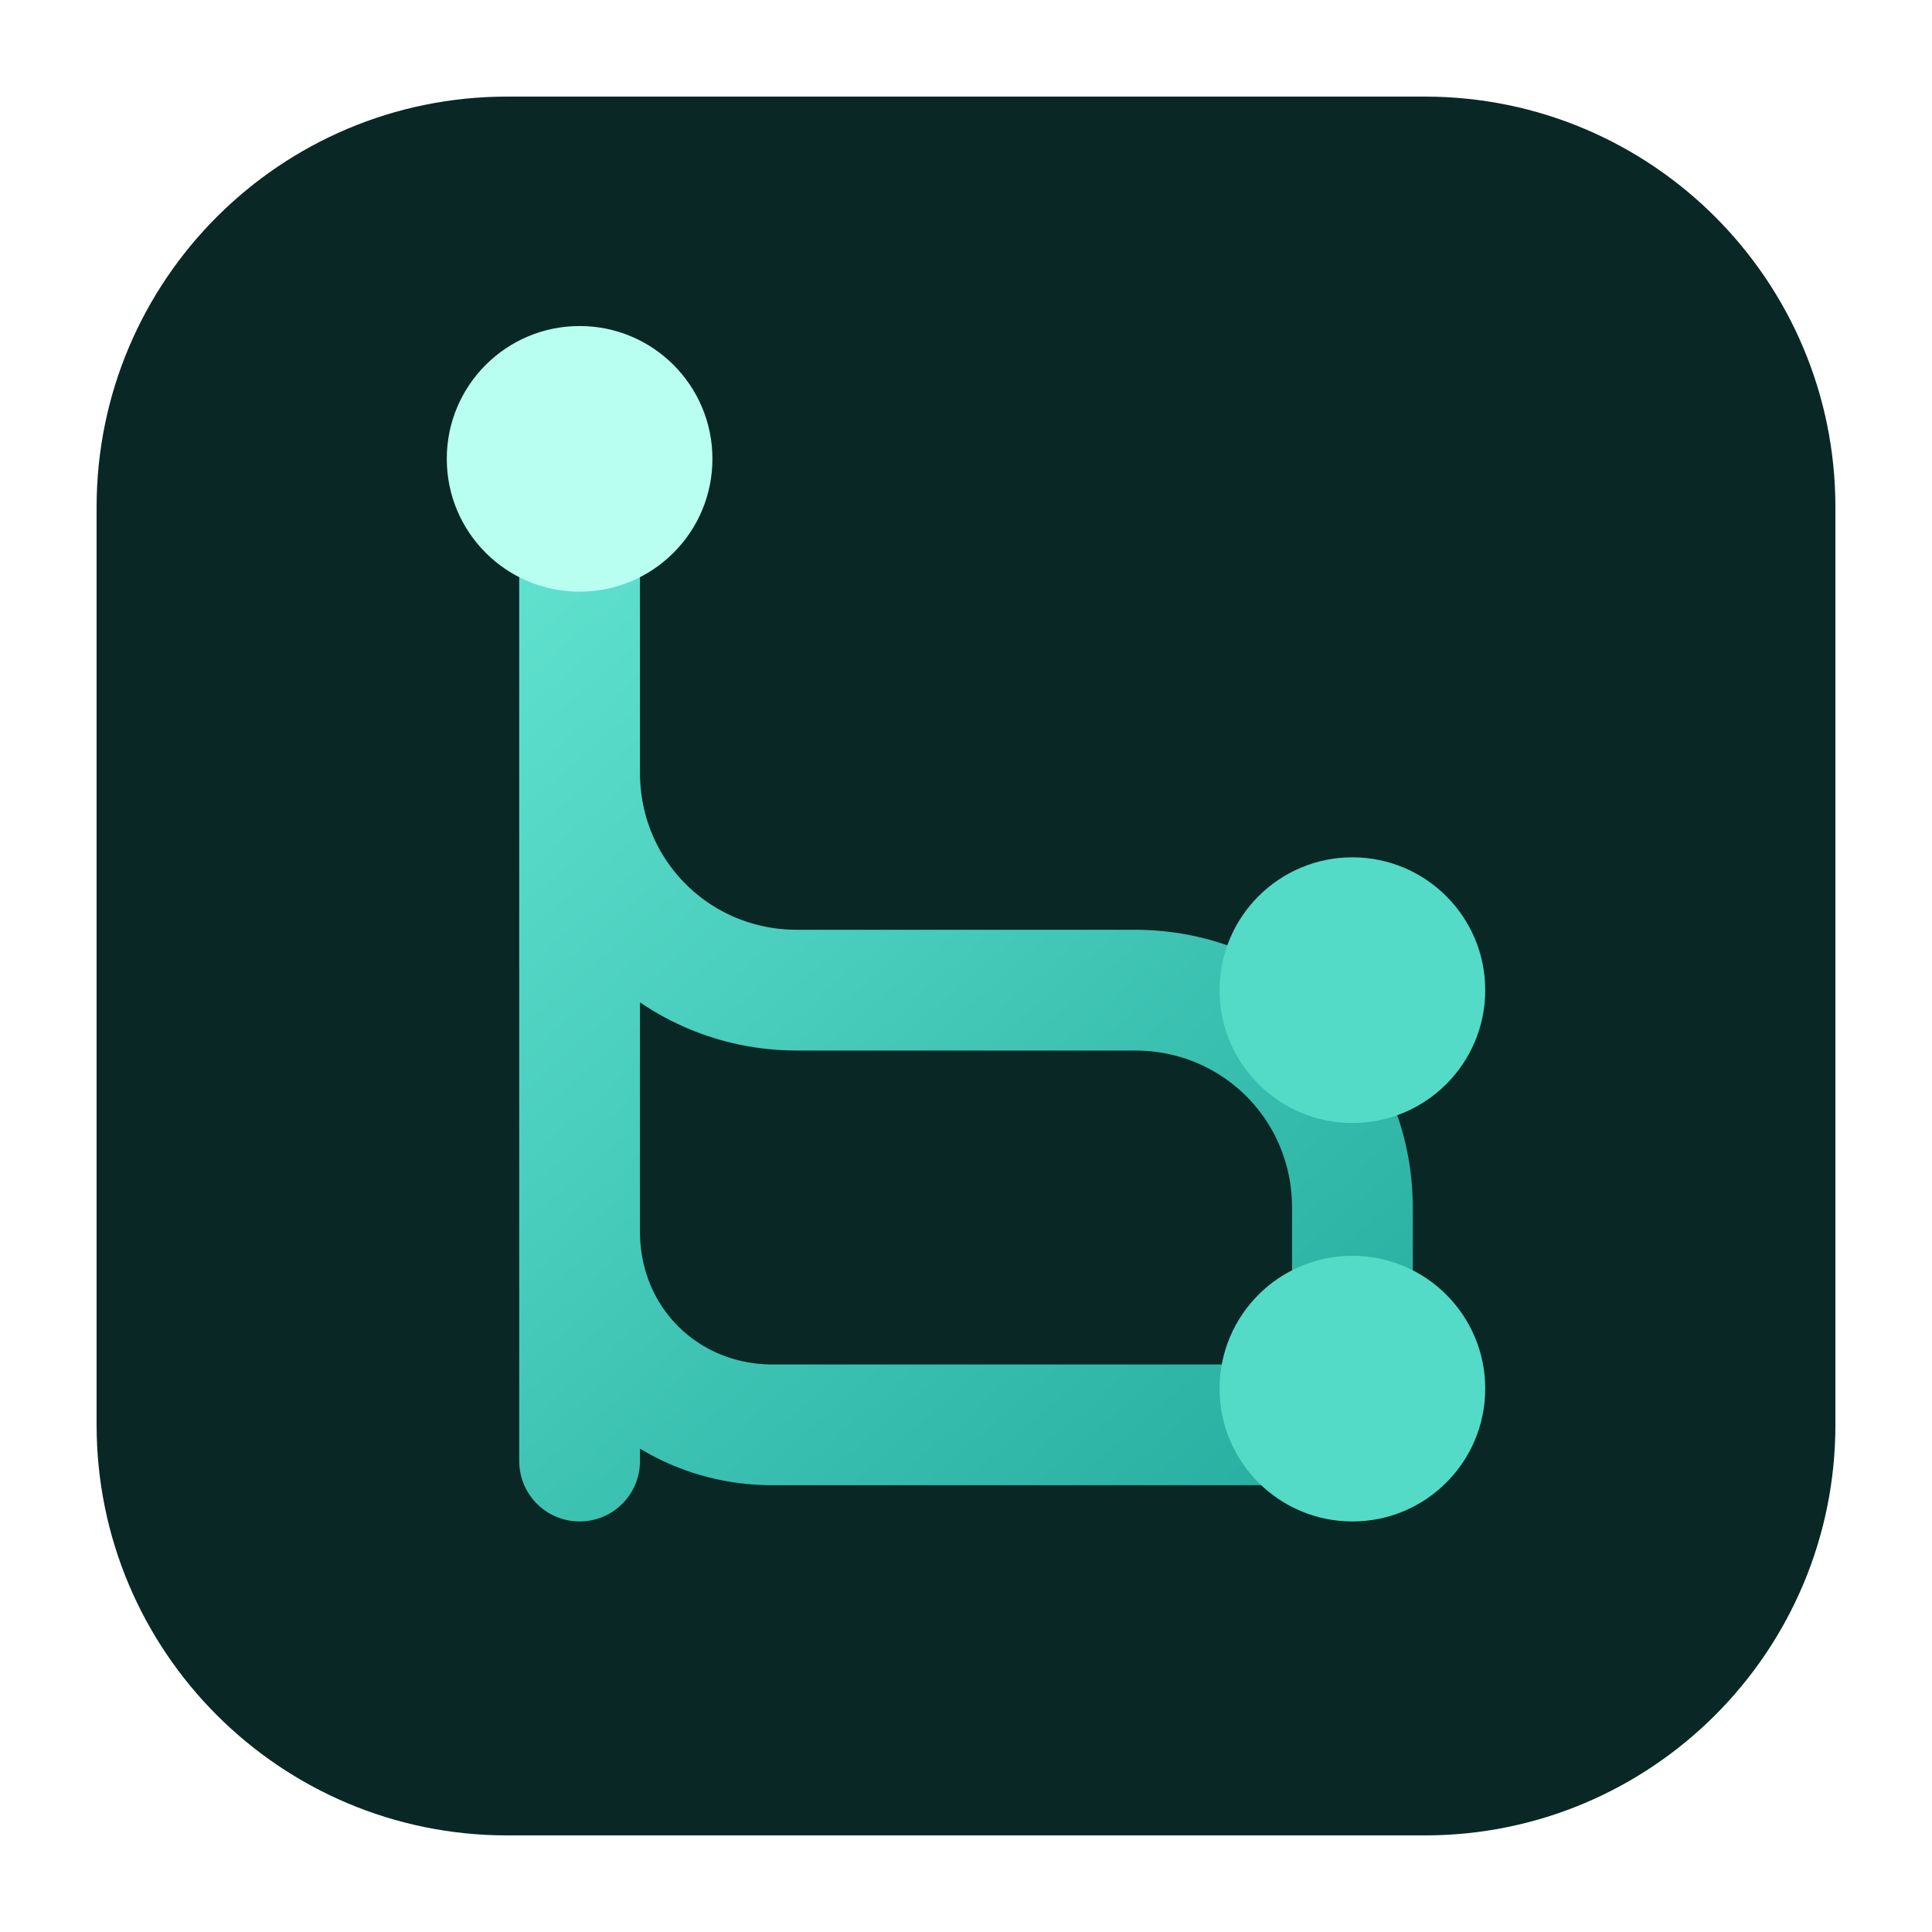
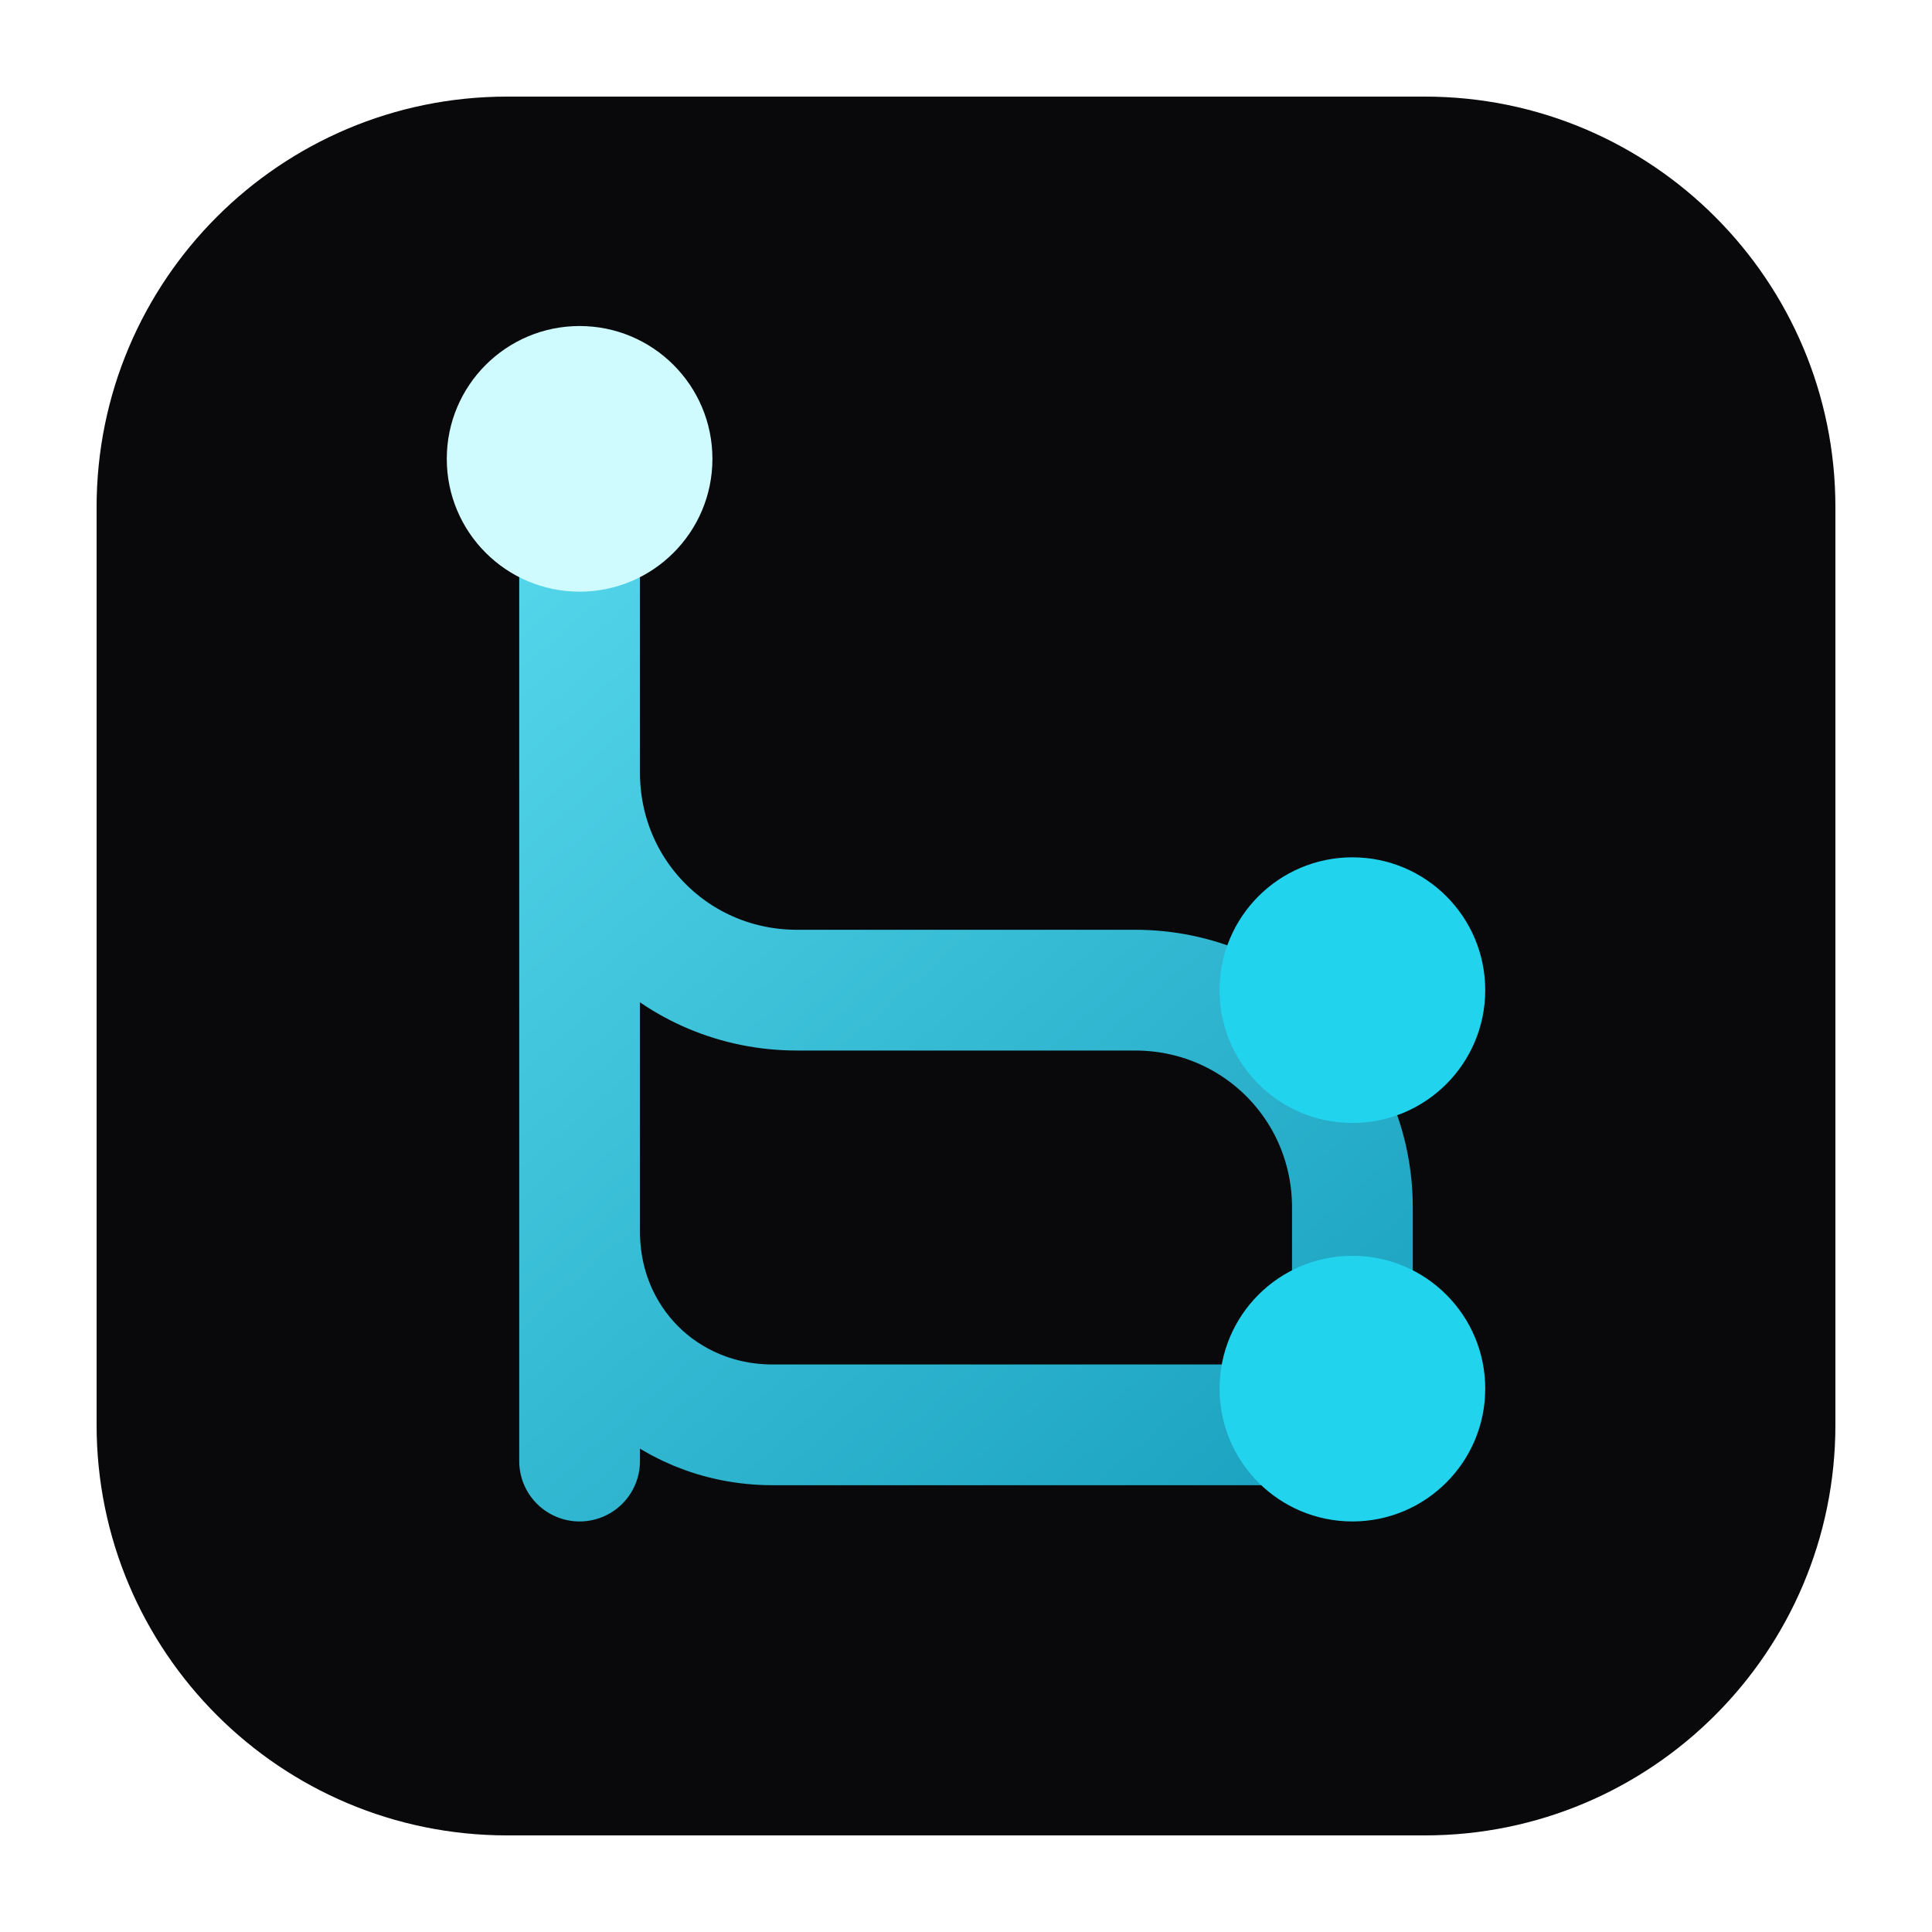
<svg xmlns="http://www.w3.org/2000/svg" viewBox="0 0 160 160" role="img">
  <defs>
    <linearGradient id="g" x1="24" y1="16" x2="136" y2="144" gradientUnits="userSpaceOnUse">
-       <stop stop-color="#74F3DF" />
-       <stop offset="1" stop-color="#149E91" />
+       <stop stop-color="#67E8F9" />
+       <stop offset="1" stop-color="#0891B2" />
    </linearGradient>
  </defs>
-   <rect x="8" y="8" width="144" height="144" rx="34" fill="#092825" />
+   <rect x="8" y="8" width="144" height="144" rx="34" fill="#09090B" />
  <path d="M48 45v19c0 10 8 18 18 18h28c10 0 18 8 18 18v15M48 82v20c0 9 7 16 16 16h48M48 38v83" fill="none" stroke="url(#g)" stroke-width="10" stroke-linecap="round" stroke-linejoin="round" />
-   <circle cx="48" cy="38" r="11" fill="#B8FFF2" />
-   <circle cx="112" cy="115" r="11" fill="#53DBC8" />
-   <circle cx="112" cy="82" r="11" fill="#53DBC8" />
+   <circle cx="48" cy="38" r="11" fill="#CFFAFE" />
+   <circle cx="112" cy="115" r="11" fill="#22D3EE" />
+   <circle cx="112" cy="82" r="11" fill="#22D3EE" />
</svg>
